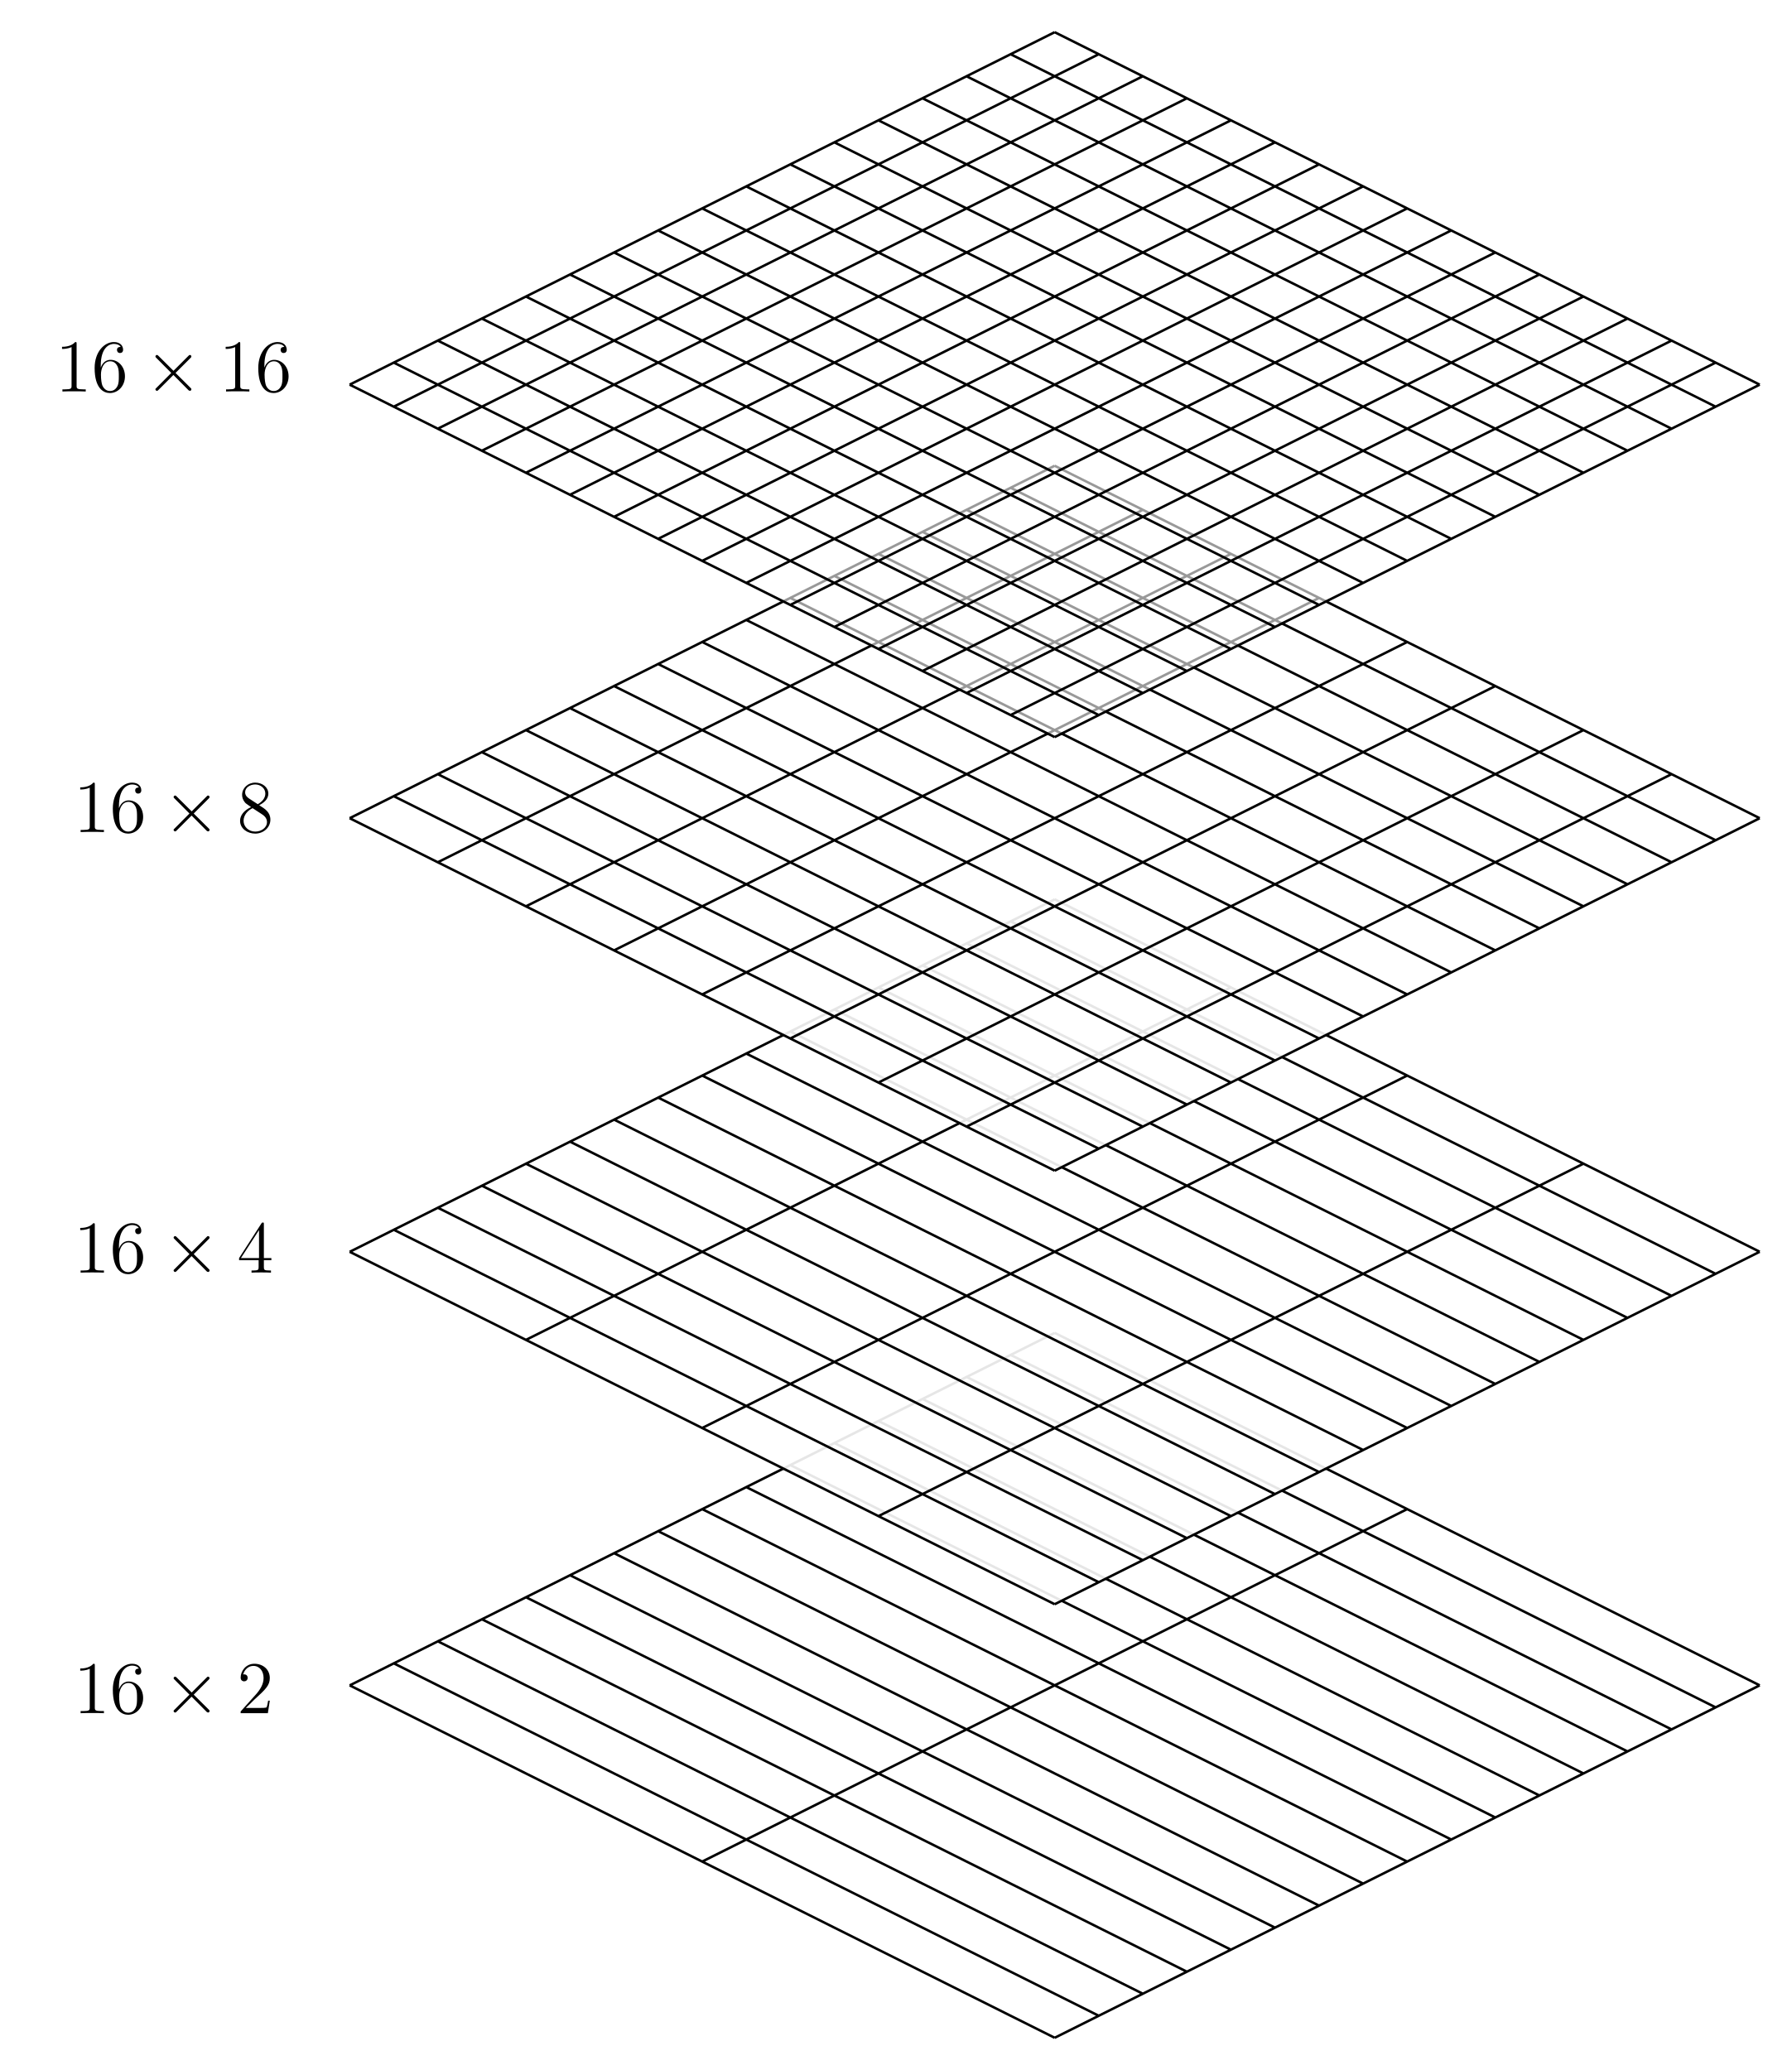
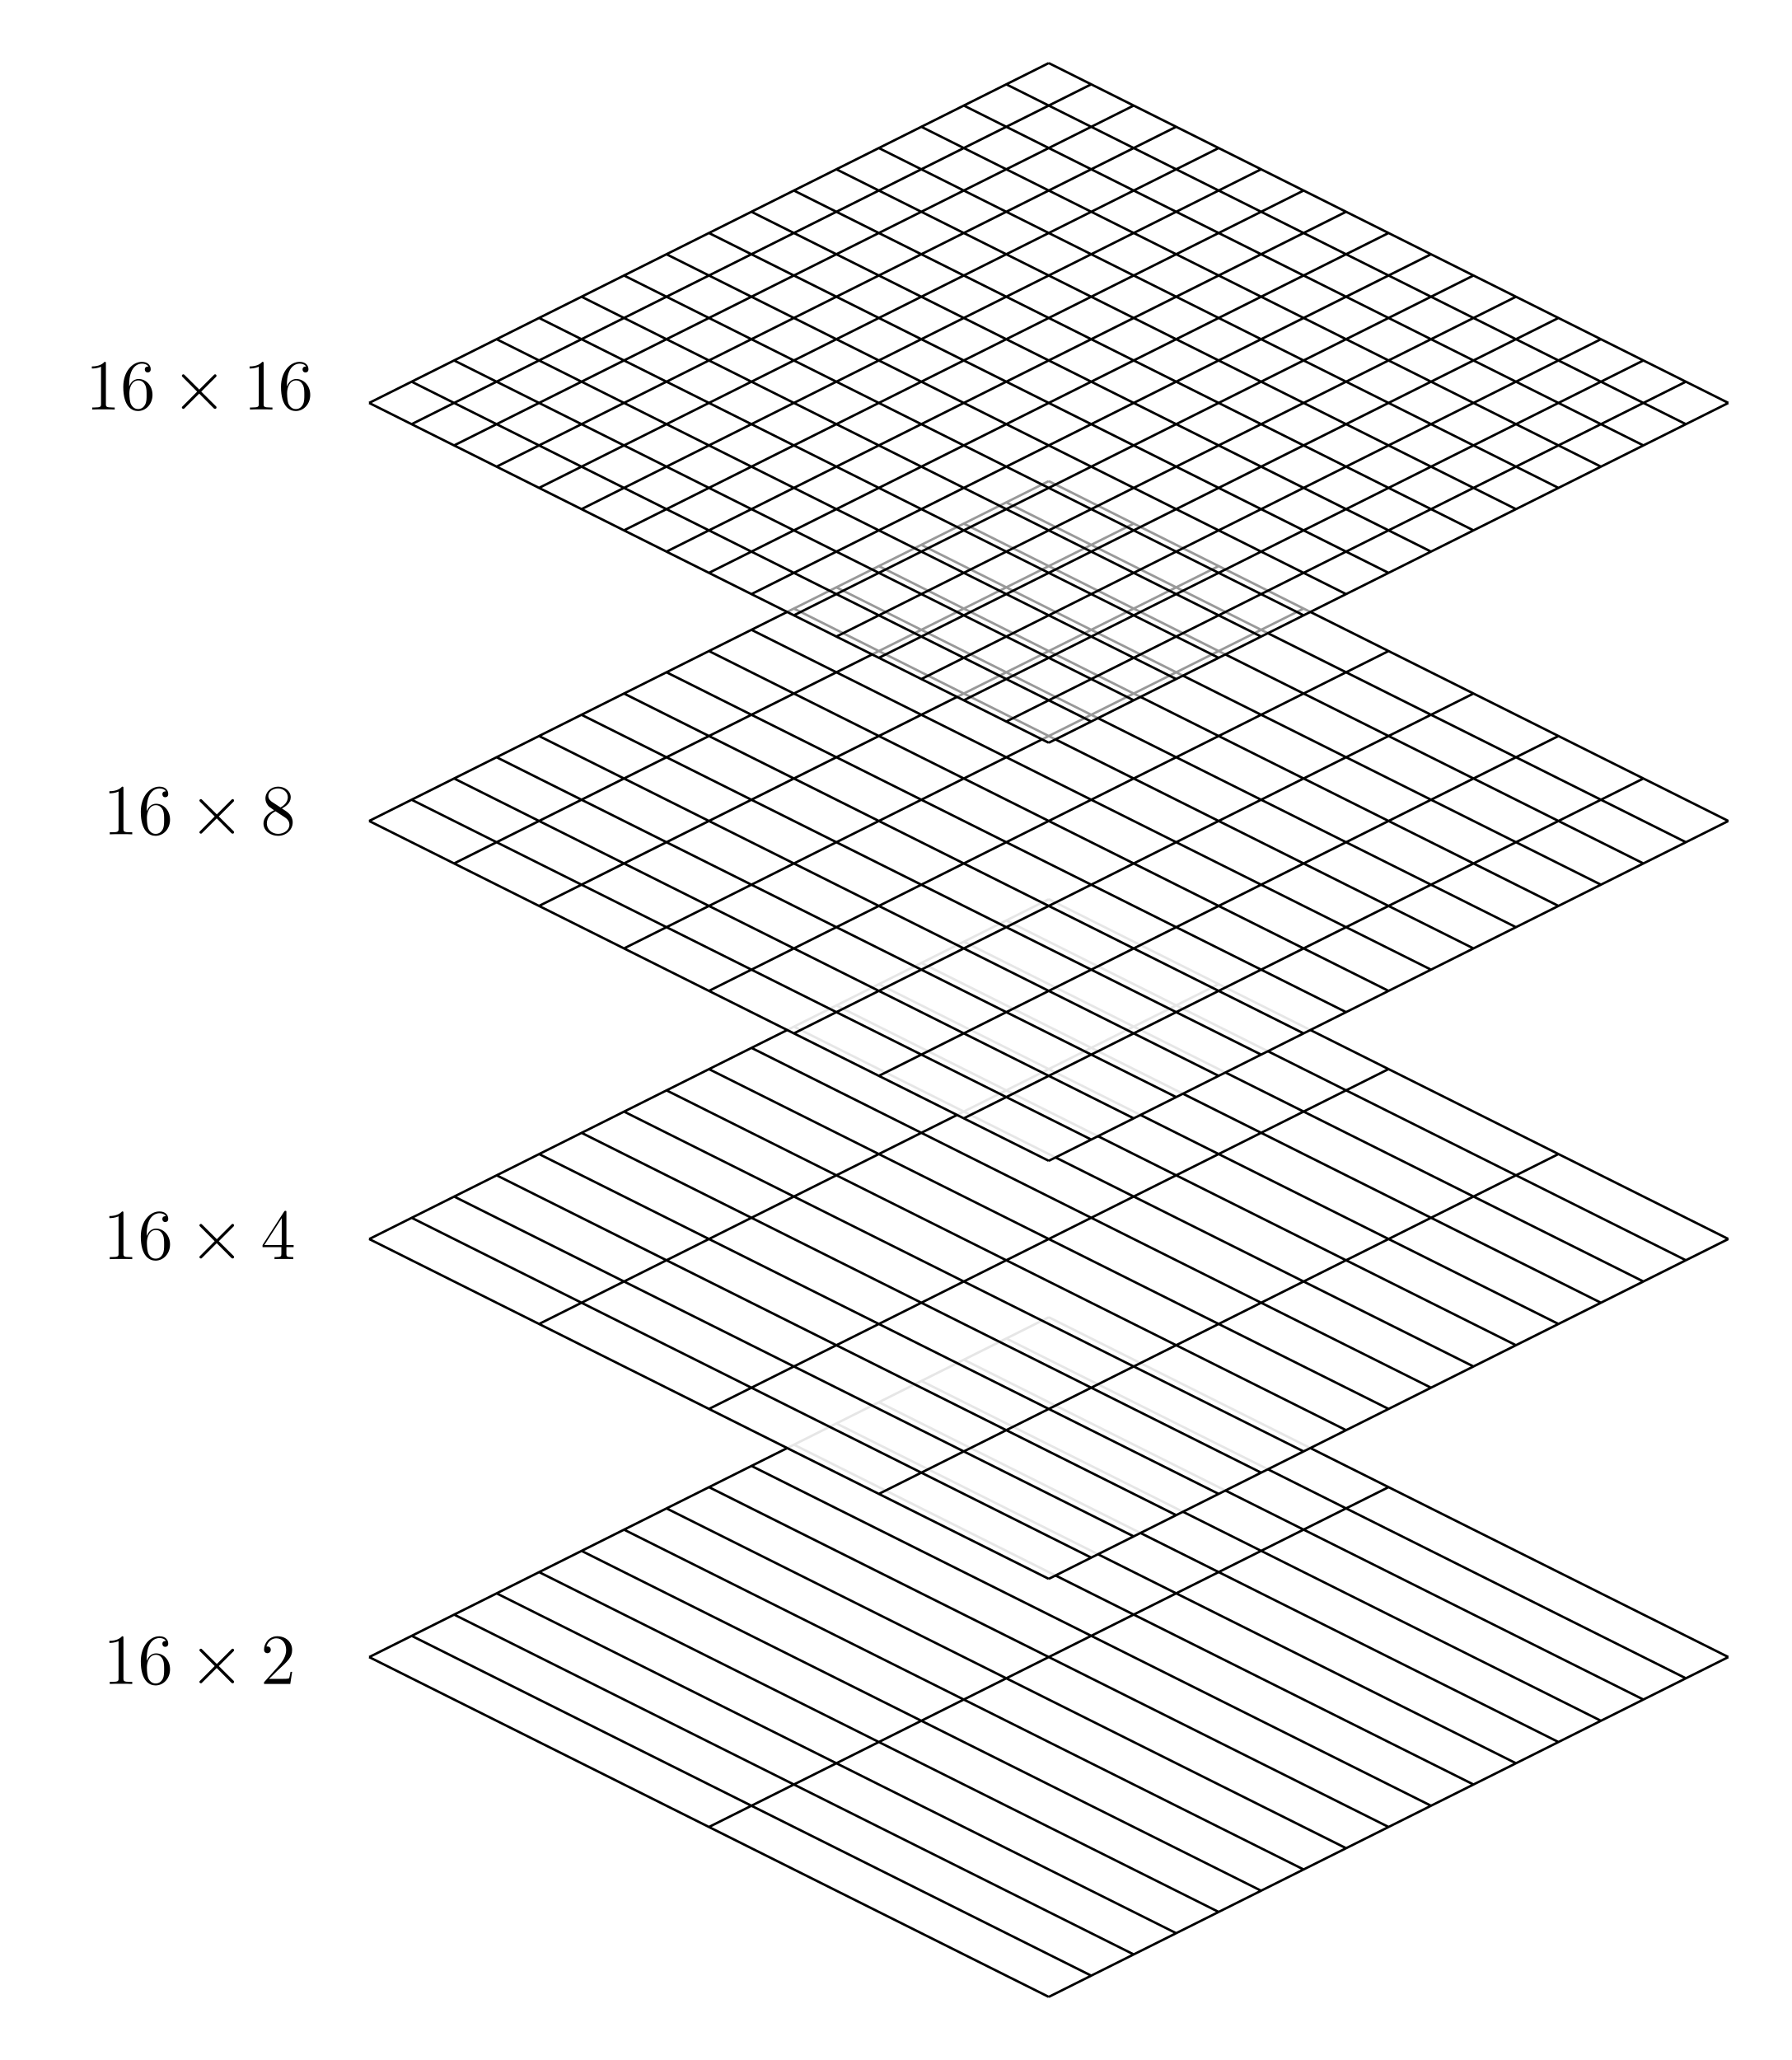
- <svg xmlns="http://www.w3.org/2000/svg" xmlns:xlink="http://www.w3.org/1999/xlink" width="288.193pt" height="332.962pt" viewBox="0 0 288.193 332.962" version="1.1">
+ <svg xmlns="http://www.w3.org/2000/svg" xmlns:xlink="http://www.w3.org/1999/xlink" width="298.887pt" height="343.656pt" viewBox="0 0 298.887 343.656" version="1.1">
  <defs>
    <g>
      <symbol overflow="visible" id="glyph0-0">
        <path style="stroke:none;" d="" />
      </symbol>
      <symbol overflow="visible" id="glyph0-1">
        <path style="stroke:none;" d="M 3.438 -7.656 C 3.438 -7.938 3.438 -7.953 3.203 -7.953 C 2.922 -7.625 2.312 -7.188 1.094 -7.188 L 1.094 -6.844 C 1.359 -6.844 1.953 -6.844 2.625 -7.141 L 2.625 -0.922 C 2.625 -0.484 2.578 -0.344 1.531 -0.344 L 1.156 -0.344 L 1.156 0 C 1.484 -0.031 2.641 -0.031 3.031 -0.031 C 3.438 -0.031 4.578 -0.031 4.906 0 L 4.906 -0.344 L 4.531 -0.344 C 3.484 -0.344 3.438 -0.484 3.438 -0.922 Z M 3.438 -7.656 " />
      </symbol>
      <symbol overflow="visible" id="glyph0-2">
        <path style="stroke:none;" d="M 1.469 -4.156 C 1.469 -7.188 2.938 -7.656 3.578 -7.656 C 4.016 -7.656 4.453 -7.531 4.672 -7.172 C 4.531 -7.172 4.078 -7.172 4.078 -6.688 C 4.078 -6.422 4.25 -6.188 4.562 -6.188 C 4.859 -6.188 5.062 -6.375 5.062 -6.719 C 5.062 -7.344 4.609 -7.953 3.578 -7.953 C 2.062 -7.953 0.484 -6.406 0.484 -3.781 C 0.484 -0.484 1.922 0.25 2.938 0.25 C 4.25 0.25 5.359 -0.891 5.359 -2.438 C 5.359 -4.031 4.25 -5.094 3.047 -5.094 C 1.984 -5.094 1.594 -4.172 1.469 -3.844 Z M 2.938 -0.078 C 2.188 -0.078 1.828 -0.734 1.719 -0.984 C 1.609 -1.297 1.5 -1.891 1.5 -2.719 C 1.5 -3.672 1.922 -4.859 3 -4.859 C 3.656 -4.859 4 -4.406 4.188 -4 C 4.375 -3.562 4.375 -2.969 4.375 -2.453 C 4.375 -1.844 4.375 -1.297 4.141 -0.844 C 3.844 -0.281 3.422 -0.078 2.938 -0.078 Z M 2.938 -0.078 " />
      </symbol>
      <symbol overflow="visible" id="glyph0-3">
        <path style="stroke:none;" d="M 5.266 -2.016 L 5 -2.016 C 4.953 -1.812 4.859 -1.141 4.75 -0.953 C 4.656 -0.844 3.984 -0.844 3.625 -0.844 L 1.406 -0.844 C 1.734 -1.125 2.469 -1.891 2.766 -2.172 C 4.594 -3.844 5.266 -4.469 5.266 -5.656 C 5.266 -7.031 4.172 -7.953 2.781 -7.953 C 1.406 -7.953 0.578 -6.766 0.578 -5.734 C 0.578 -5.125 1.109 -5.125 1.141 -5.125 C 1.406 -5.125 1.703 -5.312 1.703 -5.688 C 1.703 -6.031 1.484 -6.25 1.141 -6.25 C 1.047 -6.25 1.016 -6.25 0.984 -6.234 C 1.203 -7.047 1.859 -7.609 2.625 -7.609 C 3.641 -7.609 4.266 -6.75 4.266 -5.656 C 4.266 -4.641 3.688 -3.75 3 -2.984 L 0.578 -0.281 L 0.578 0 L 4.953 0 Z M 5.266 -2.016 " />
      </symbol>
      <symbol overflow="visible" id="glyph0-4">
        <path style="stroke:none;" d="M 4.312 -7.781 C 4.312 -8.016 4.312 -8.062 4.141 -8.062 C 4.047 -8.062 4.016 -8.062 3.922 -7.922 L 0.328 -2.344 L 0.328 -2 L 3.469 -2 L 3.469 -0.906 C 3.469 -0.469 3.438 -0.344 2.562 -0.344 L 2.328 -0.344 L 2.328 0 C 2.609 -0.031 3.547 -0.031 3.891 -0.031 C 4.219 -0.031 5.172 -0.031 5.453 0 L 5.453 -0.344 L 5.219 -0.344 C 4.344 -0.344 4.312 -0.469 4.312 -0.906 L 4.312 -2 L 5.516 -2 L 5.516 -2.344 L 4.312 -2.344 Z M 3.531 -6.844 L 3.531 -2.344 L 0.625 -2.344 Z M 3.531 -6.844 " />
      </symbol>
      <symbol overflow="visible" id="glyph0-5">
        <path style="stroke:none;" d="M 3.562 -4.312 C 4.156 -4.641 5.031 -5.188 5.031 -6.188 C 5.031 -7.234 4.031 -7.953 2.922 -7.953 C 1.75 -7.953 0.812 -7.078 0.812 -5.984 C 0.812 -5.578 0.938 -5.172 1.266 -4.766 C 1.406 -4.609 1.406 -4.609 2.25 -4.016 C 1.094 -3.484 0.484 -2.672 0.484 -1.812 C 0.484 -0.531 1.703 0.25 2.922 0.25 C 4.25 0.25 5.359 -0.734 5.359 -1.984 C 5.359 -3.203 4.5 -3.734 3.562 -4.312 Z M 1.938 -5.391 C 1.781 -5.5 1.297 -5.812 1.297 -6.391 C 1.297 -7.172 2.109 -7.656 2.922 -7.656 C 3.781 -7.656 4.547 -7.047 4.547 -6.188 C 4.547 -5.453 4.016 -4.859 3.328 -4.484 Z M 2.5 -3.844 L 3.938 -2.906 C 4.25 -2.703 4.812 -2.328 4.812 -1.609 C 4.812 -0.688 3.891 -0.078 2.922 -0.078 C 1.906 -0.078 1.047 -0.812 1.047 -1.812 C 1.047 -2.734 1.719 -3.484 2.5 -3.844 Z M 2.5 -3.844 " />
      </symbol>
      <symbol overflow="visible" id="glyph1-0">
        <path style="stroke:none;" d="" />
      </symbol>
      <symbol overflow="visible" id="glyph1-1">
        <path style="stroke:none;" d="M 4.656 -3.328 L 2.266 -5.703 C 2.109 -5.844 2.094 -5.875 2 -5.875 C 1.875 -5.875 1.75 -5.766 1.75 -5.625 C 1.75 -5.547 1.781 -5.516 1.906 -5.391 L 4.297 -2.984 L 1.906 -0.578 C 1.781 -0.453 1.75 -0.438 1.75 -0.344 C 1.75 -0.219 1.875 -0.109 2 -0.109 C 2.094 -0.109 2.109 -0.125 2.266 -0.281 L 4.641 -2.656 L 7.109 -0.172 C 7.141 -0.172 7.219 -0.109 7.297 -0.109 C 7.438 -0.109 7.531 -0.219 7.531 -0.344 C 7.531 -0.375 7.531 -0.422 7.5 -0.484 C 7.484 -0.5 5.578 -2.375 4.984 -2.984 L 7.172 -5.172 C 7.234 -5.25 7.406 -5.406 7.469 -5.469 C 7.484 -5.5 7.531 -5.547 7.531 -5.625 C 7.531 -5.766 7.438 -5.875 7.297 -5.875 C 7.203 -5.875 7.141 -5.828 7.016 -5.688 Z M 4.656 -3.328 " />
      </symbol>
    </g>
    <clipPath id="clip1">
-       <path d="M 50 208 L 288.191 208 L 288.191 332.961 L 50 332.961 Z M 50 208 " />
+       <path d="M 5 5 L 294 5 L 294 338 L 5 338 Z M 5 5 " />
    </clipPath>
    <clipPath id="clip2">
-       <path d="M 50 139 L 288.191 139 L 288.191 264 L 50 264 Z M 50 139 " />
+       <path d="M 5.18 334.492 L 5.18 9.164 C 5.18 6.961 6.965 5.176 9.164 5.176 L 289.723 5.176 C 291.922 5.176 293.707 6.961 293.707 9.164 L 293.707 334.492 C 293.707 336.691 291.922 338.477 289.723 338.477 L 9.164 338.477 C 6.965 338.477 5.18 336.691 5.18 334.492 Z M 5.18 334.492 " />
    </clipPath>
+     <linearGradient id="linear0" gradientUnits="userSpaceOnUse" x1="0" y1="25.003" x2="0" y2="74.997" gradientTransform="matrix(5.77129,0,0,-6.66678,-139.1211,505.1657)">
+       <stop offset="0" style="stop-color:rgb(100%,100%,100%);stop-opacity:1;" />
+       <stop offset="0.5" style="stop-color:rgb(100%,100%,100%);stop-opacity:1;" />
+       <stop offset="1" style="stop-color:rgb(100%,100%,100%);stop-opacity:1;" />
+     </linearGradient>
    <clipPath id="clip3">
-       <path d="M 50 69 L 288.191 69 L 288.191 194 L 50 194 Z M 50 69 " />
-     </clipPath>
-     <clipPath id="clip4">
-       <path d="M 50 0 L 288.191 0 L 288.191 125 L 50 125 Z M 50 0 " />
+       <path d="M 0 0 L 298.887 0 L 298.887 343.656 L 0 343.656 Z M 0 0 " />
    </clipPath>
  </defs>
-   <g id="surface1">
-     <g style="fill:rgb(0%,0%,0%);fill-opacity:1;">
-       <use xlink:href="#glyph0-1" x="11.809" y="275.57" />
-       <use xlink:href="#glyph0-2" x="17.662" y="275.57" />
+   <g id="surface16">
+     <g clip-path="url(#clip1)" clip-rule="nonzero">
+       <g clip-path="url(#clip2)" clip-rule="nonzero">
+         <path style=" stroke:none;fill-rule:nonzero;fill:url(#linear0);" d="M 5.18 338.477 L 5.18 5.176 L 293.707 5.176 L 293.707 338.477 Z M 5.18 338.477 " />
+       </g>
+     </g>
+     <g clip-path="url(#clip3)" clip-rule="nonzero">
+       <path style="fill:none;stroke-width:0.399;stroke-linecap:butt;stroke-linejoin:miter;stroke:rgb(100%,100%,100%);stroke-opacity:1;stroke-miterlimit:10;" d="M -169.794 -71.102 L -169.794 254.226 C -169.794 256.429 -168.009 258.214 -165.81 258.214 L 114.749 258.214 C 116.948 258.214 118.733 256.429 118.733 254.226 L 118.733 -71.102 C 118.733 -73.301 116.948 -75.087 114.749 -75.087 L -165.81 -75.087 C -168.009 -75.087 -169.794 -73.301 -169.794 -71.102 Z M -169.794 -71.102 " transform="matrix(1,0,0,-1,174.974,263.39)" />
    </g>
    <g style="fill:rgb(0%,0%,0%);fill-opacity:1;">
-       <use xlink:href="#glyph1-1" x="26.172" y="275.57" />
+       <use xlink:href="#glyph0-1" x="17.156" y="280.918" />
+       <use xlink:href="#glyph0-2" x="23.009" y="280.918" />
    </g>
    <g style="fill:rgb(0%,0%,0%);fill-opacity:1;">
-       <use xlink:href="#glyph0-3" x="38.127" y="275.57" />
-     </g>
-     <path style=" stroke:none;fill-rule:nonzero;fill:rgb(100%,100%,100%);fill-opacity:0.9;" d="M 169.629 327.781 L 56.238 271.09 L 169.629 214.395 L 283.016 271.09 Z M 169.629 327.781 " />
-     <g clip-path="url(#clip1)" clip-rule="nonzero">
-       <path style="fill:none;stroke-width:0.399;stroke-linecap:butt;stroke-linejoin:miter;stroke:rgb(0%,0%,0%);stroke-opacity:1;stroke-miterlimit:10;" d="M 0.002 -69.738 L 113.389 -13.047 M -56.693 -41.395 L 56.693 15.301 M -113.377 -13.051 L 0.01 43.645 M 0.002 -69.738 L -113.389 -13.047 M 7.088 -66.195 L -106.299 -9.504 M 14.174 -62.652 L -99.213 -5.961 M 21.26 -59.109 L -92.127 -2.414 M 28.346 -55.566 L -85.041 1.129 M 35.432 -52.023 L -77.955 4.672 M 42.521 -48.48 L -70.865 8.215 M 49.607 -44.937 L -63.779 11.758 M 56.693 -41.395 L -56.693 15.301 M 63.779 -37.848 L -49.607 18.844 M 70.865 -34.305 L -42.522 22.387 M 77.955 -30.762 L -35.432 25.93 M 85.041 -27.219 L -28.346 29.473 M 92.127 -23.676 L -21.26 33.02 M 99.213 -20.133 L -14.174 36.563 M 106.299 -16.59 L -7.088 40.105 M 113.389 -13.047 L -0.002 43.648 " transform="matrix(1,0,0,-1,169.627,258.043)" />
+       <use xlink:href="#glyph1-1" x="31.519" y="280.918" />
    </g>
    <g style="fill:rgb(0%,0%,0%);fill-opacity:1;">
-       <use xlink:href="#glyph0-1" x="11.809" y="204.704" />
-       <use xlink:href="#glyph0-2" x="17.662" y="204.704" />
+       <use xlink:href="#glyph0-3" x="43.474" y="280.918" />
+     </g>
+     <path style=" stroke:none;fill-rule:nonzero;fill:rgb(100%,100%,100%);fill-opacity:0.9;" d="M 174.973 333.129 L 61.586 276.438 L 174.973 219.742 L 288.359 276.438 Z M 174.973 333.129 " />
+     <path style="fill:none;stroke-width:0.399;stroke-linecap:butt;stroke-linejoin:miter;stroke:rgb(0%,0%,0%);stroke-opacity:1;stroke-miterlimit:10;" d="M -0.001 -69.739 L 113.385 -13.047 M -56.693 -41.391 L 56.694 15.3 M -113.376 -13.051 L 0.01 43.644 M -0.001 -69.739 L -113.388 -13.047 M 7.088 -66.196 L -106.302 -9.501 M 14.174 -62.653 L -99.212 -5.958 M 21.26 -59.11 L -92.126 -2.415 M 28.346 -55.567 L -85.04 1.128 M 35.432 -52.024 L -77.954 4.671 M 42.518 -48.481 L -70.869 8.214 M 49.608 -44.934 L -63.779 11.757 M 56.694 -41.391 L -56.693 15.3 M 63.78 -37.848 L -49.607 18.843 M 70.866 -34.305 L -42.521 22.386 M 77.952 -30.762 L -35.435 25.933 M 85.042 -27.219 L -28.345 29.476 M 92.128 -23.676 L -21.259 33.019 M 99.213 -20.133 L -14.173 36.562 M 106.299 -16.59 L -7.087 40.105 M 113.385 -13.047 L -0.001 43.648 " transform="matrix(1,0,0,-1,174.974,263.39)" />
+     <g style="fill:rgb(0%,0%,0%);fill-opacity:1;">
+       <use xlink:href="#glyph0-1" x="17.156" y="210.052" />
+       <use xlink:href="#glyph0-2" x="23.009" y="210.052" />
    </g>
    <g style="fill:rgb(0%,0%,0%);fill-opacity:1;">
-       <use xlink:href="#glyph1-1" x="26.172" y="204.704" />
+       <use xlink:href="#glyph1-1" x="31.519" y="210.052" />
    </g>
    <g style="fill:rgb(0%,0%,0%);fill-opacity:1;">
-       <use xlink:href="#glyph0-4" x="38.127" y="204.704" />
+       <use xlink:href="#glyph0-4" x="43.474" y="210.052" />
    </g>
-     <path style=" stroke:none;fill-rule:nonzero;fill:rgb(100%,100%,100%);fill-opacity:0.9;" d="M 169.629 258.043 L 56.238 201.348 L 169.629 144.656 L 283.016 201.348 Z M 169.629 258.043 " />
-     <g clip-path="url(#clip2)" clip-rule="nonzero">
-       <path style="fill:none;stroke-width:0.399;stroke-linecap:butt;stroke-linejoin:miter;stroke:rgb(0%,0%,0%);stroke-opacity:1;stroke-miterlimit:10;" d="M 0.002 0 L 113.389 56.695 M -28.346 14.172 L 85.041 70.867 M -56.693 28.348 L 56.693 85.039 M -85.041 42.52 L 28.346 99.215 M -113.377 56.688 L 0.01 113.383 M 0.002 0 L -113.389 56.695 M 7.088 3.543 L -106.299 60.238 M 14.174 7.086 L -99.213 63.781 M 21.26 10.629 L -92.127 67.324 M 28.346 14.172 L -85.041 70.867 M 35.432 17.715 L -77.955 74.41 M 42.521 21.262 L -70.865 77.953 M 49.607 24.805 L -63.779 81.496 M 56.693 28.348 L -56.693 85.039 M 63.779 31.891 L -49.607 88.582 M 70.865 35.434 L -42.522 92.129 M 77.955 38.977 L -35.432 95.672 M 85.041 42.52 L -28.346 99.215 M 92.127 46.063 L -21.26 102.758 M 99.213 49.605 L -14.174 106.301 M 106.299 53.148 L -7.088 109.844 M 113.389 56.695 L -0.002 113.387 " transform="matrix(1,0,0,-1,169.627,258.043)" />
+     <path style=" stroke:none;fill-rule:nonzero;fill:rgb(100%,100%,100%);fill-opacity:0.9;" d="M 174.973 263.391 L 61.586 206.695 L 174.973 150.004 L 288.359 206.695 Z M 174.973 263.391 " />
+     <path style="fill:none;stroke-width:0.399;stroke-linecap:butt;stroke-linejoin:miter;stroke:rgb(0%,0%,0%);stroke-opacity:1;stroke-miterlimit:10;" d="M -0.001 -0.001 L 113.385 56.695 M -28.345 14.175 L 85.042 70.867 M -56.693 28.347 L 56.694 85.042 M -85.04 42.519 L 28.346 99.214 M -113.376 56.687 L 0.01 113.382 M -0.001 -0.001 L -113.388 56.695 M 7.088 3.542 L -106.302 60.238 M 14.174 7.085 L -99.212 63.781 M 21.26 10.628 L -92.126 67.324 M 28.346 14.175 L -85.04 70.867 M 35.432 17.718 L -77.954 74.41 M 42.518 21.261 L -70.869 77.953 M 49.608 24.804 L -63.779 81.495 M 56.694 28.347 L -56.693 85.038 M 63.78 31.89 L -49.607 88.585 M 70.866 35.433 L -42.521 92.128 M 77.952 38.976 L -35.435 95.671 M 85.042 42.519 L -28.345 99.214 M 92.128 46.062 L -21.259 102.757 M 99.213 49.609 L -14.173 106.3 M 106.299 53.152 L -7.087 109.843 M 113.385 56.695 L -0.001 113.386 " transform="matrix(1,0,0,-1,174.974,263.39)" />
+     <g style="fill:rgb(0%,0%,0%);fill-opacity:1;">
+       <use xlink:href="#glyph0-1" x="17.156" y="139.185" />
+       <use xlink:href="#glyph0-2" x="23.009" y="139.185" />
    </g>
    <g style="fill:rgb(0%,0%,0%);fill-opacity:1;">
-       <use xlink:href="#glyph0-1" x="11.809" y="133.838" />
-       <use xlink:href="#glyph0-2" x="17.662" y="133.838" />
+       <use xlink:href="#glyph1-1" x="31.519" y="139.185" />
    </g>
    <g style="fill:rgb(0%,0%,0%);fill-opacity:1;">
-       <use xlink:href="#glyph1-1" x="26.172" y="133.838" />
+       <use xlink:href="#glyph0-5" x="43.474" y="139.185" />
+     </g>
+     <path style=" stroke:none;fill-rule:nonzero;fill:rgb(100%,100%,100%);fill-opacity:0.9;" d="M 174.973 193.652 L 61.586 136.957 L 174.973 80.262 L 288.359 136.957 Z M 174.973 193.652 " />
+     <path style="fill:none;stroke-width:0.399;stroke-linecap:butt;stroke-linejoin:miter;stroke:rgb(0%,0%,0%);stroke-opacity:1;stroke-miterlimit:10;" d="M -0.001 69.738 L 113.385 126.433 M -14.173 76.828 L 99.213 133.519 M -28.345 83.913 L 85.042 140.605 M -42.521 90.999 L 70.866 147.695 M -56.693 98.085 L 56.694 154.781 M -70.869 105.171 L 42.522 161.867 M -85.04 112.261 L 28.346 168.952 M -99.212 119.347 L 14.174 176.038 M -113.388 126.433 L -0.001 183.128 M -0.001 69.738 L -113.388 126.433 M 7.088 73.285 L -106.302 129.976 M 14.174 76.828 L -99.212 133.519 M 21.26 80.37 L -92.126 137.062 M 28.346 83.913 L -85.04 140.605 M 35.432 87.456 L -77.954 144.148 M 42.518 90.999 L -70.869 147.695 M 49.608 94.542 L -63.779 151.238 M 56.694 98.085 L -56.693 154.781 M 63.78 101.628 L -49.607 158.324 M 70.866 105.171 L -42.521 161.867 M 77.952 108.714 L -35.435 165.41 M 85.042 112.261 L -28.345 168.952 M 92.128 115.804 L -21.259 172.495 M 99.213 119.347 L -14.173 176.038 M 106.299 122.89 L -7.087 179.581 M 113.385 126.433 L -0.001 183.128 " transform="matrix(1,0,0,-1,174.974,263.39)" />
+     <g style="fill:rgb(0%,0%,0%);fill-opacity:1;">
+       <use xlink:href="#glyph0-1" x="14.23" y="68.319" />
+       <use xlink:href="#glyph0-2" x="20.083" y="68.319" />
    </g>
    <g style="fill:rgb(0%,0%,0%);fill-opacity:1;">
-       <use xlink:href="#glyph0-5" x="38.127" y="133.838" />
-     </g>
-     <path style=" stroke:none;fill-rule:nonzero;fill:rgb(100%,100%,100%);fill-opacity:0.9;" d="M 169.629 188.305 L 56.238 131.609 L 169.629 74.918 L 283.016 131.609 Z M 169.629 188.305 " />
-     <g clip-path="url(#clip3)" clip-rule="nonzero">
-       <path style="fill:none;stroke-width:0.399;stroke-linecap:butt;stroke-linejoin:miter;stroke:rgb(0%,0%,0%);stroke-opacity:1;stroke-miterlimit:10;" d="M 0.002 69.738 L 113.389 126.434 M -14.174 76.824 L 99.213 133.52 M -28.346 83.914 L 85.041 140.606 M -42.522 91 L 70.865 147.691 M -56.693 98.086 L 56.693 154.781 M -70.865 105.172 L 42.521 161.867 M -85.041 112.258 L 28.346 168.953 M -99.213 119.348 L 14.174 176.039 M -113.389 126.434 L 0.002 183.125 M 0.002 69.738 L -113.389 126.434 M 7.088 73.281 L -106.299 129.977 M 14.174 76.824 L -99.213 133.52 M 21.26 80.371 L -92.127 137.063 M 28.346 83.914 L -85.041 140.606 M 35.432 87.457 L -77.955 144.148 M 42.521 91 L -70.865 147.691 M 49.607 94.543 L -63.779 151.238 M 56.693 98.086 L -56.693 154.781 M 63.779 101.629 L -49.607 158.324 M 70.865 105.172 L -42.522 161.867 M 77.955 108.715 L -35.432 165.41 M 85.041 112.258 L -28.346 168.953 M 92.127 115.805 L -21.26 172.496 M 99.213 119.348 L -14.174 176.039 M 106.299 122.891 L -7.088 179.582 M 113.389 126.434 L -0.002 183.125 " transform="matrix(1,0,0,-1,169.627,258.043)" />
+       <use xlink:href="#glyph1-1" x="28.592" y="68.319" />
    </g>
    <g style="fill:rgb(0%,0%,0%);fill-opacity:1;">
-       <use xlink:href="#glyph0-1" x="8.883" y="62.972" />
-       <use xlink:href="#glyph0-2" x="14.736" y="62.972" />
+       <use xlink:href="#glyph0-1" x="40.547" y="68.319" />
+       <use xlink:href="#glyph0-2" x="46.4" y="68.319" />
    </g>
-     <g style="fill:rgb(0%,0%,0%);fill-opacity:1;">
-       <use xlink:href="#glyph1-1" x="23.246" y="62.972" />
-     </g>
-     <g style="fill:rgb(0%,0%,0%);fill-opacity:1;">
-       <use xlink:href="#glyph0-1" x="35.201" y="62.972" />
-       <use xlink:href="#glyph0-2" x="41.054" y="62.972" />
-     </g>
-     <path style=" stroke:none;fill-rule:nonzero;fill:rgb(100%,100%,100%);fill-opacity:0.6;" d="M 169.629 118.562 L 56.238 61.871 L 169.629 5.176 L 283.016 61.871 Z M 169.629 118.562 " />
-     <g clip-path="url(#clip4)" clip-rule="nonzero">
-       <path style="fill:none;stroke-width:0.399;stroke-linecap:butt;stroke-linejoin:miter;stroke:rgb(0%,0%,0%);stroke-opacity:1;stroke-miterlimit:10;" d="M 0.002 139.481 L 113.389 196.172 M -7.088 143.023 L 106.299 199.715 M -14.174 146.566 L 99.213 203.258 M -21.26 150.109 L 92.127 206.801 M -28.346 153.652 L 85.041 210.348 M -35.432 157.195 L 77.955 213.891 M -42.522 160.738 L 70.865 217.434 M -49.607 164.281 L 63.779 220.977 M -56.693 167.824 L 56.693 224.52 M -63.779 171.367 L 49.607 228.063 M -70.865 174.914 L 42.521 231.606 M -77.955 178.457 L 35.435 235.148 M -85.041 182 L 28.346 238.691 M -92.127 185.543 L 21.26 242.234 M -99.213 189.086 L 14.174 245.777 M -106.299 192.629 L 7.088 249.324 M -113.389 196.172 L 0.002 252.867 M 0.002 139.481 L -113.389 196.172 M 7.088 143.023 L -106.299 199.715 M 14.174 146.566 L -99.213 203.258 M 21.26 150.109 L -92.127 206.801 M 28.346 153.652 L -85.041 210.348 M 35.432 157.195 L -77.955 213.891 M 42.521 160.738 L -70.865 217.434 M 49.607 164.281 L -63.779 220.977 M 56.693 167.824 L -56.693 224.52 M 63.779 171.367 L -49.607 228.063 M 70.865 174.914 L -42.522 231.606 M 77.955 178.457 L -35.432 235.148 M 85.041 182 L -28.346 238.691 M 92.127 185.543 L -21.26 242.234 M 99.213 189.086 L -14.174 245.777 M 106.299 192.629 L -7.088 249.324 M 113.389 196.172 L -0.002 252.867 " transform="matrix(1,0,0,-1,169.627,258.043)" />
-     </g>
+     <path style=" stroke:none;fill-rule:nonzero;fill:rgb(100%,100%,100%);fill-opacity:0.6;" d="M 174.973 123.91 L 61.586 67.219 L 174.973 10.523 L 288.359 67.219 Z M 174.973 123.91 " />
+     <path style="fill:none;stroke-width:0.399;stroke-linecap:butt;stroke-linejoin:miter;stroke:rgb(0%,0%,0%);stroke-opacity:1;stroke-miterlimit:10;" d="M -0.001 139.48 L 113.385 196.171 M -7.087 143.023 L 106.299 199.714 M -14.173 146.566 L 99.213 203.257 M -21.259 150.109 L 92.128 206.804 M -28.345 153.652 L 85.042 210.347 M -35.435 157.195 L 77.956 213.89 M -42.521 160.738 L 70.866 217.433 M -49.607 164.281 L 63.78 220.976 M -56.693 167.824 L 56.694 224.519 M -63.779 171.37 L 49.608 228.062 M -70.869 174.913 L 42.522 231.605 M -77.954 178.456 L 35.432 235.148 M -85.04 181.999 L 28.346 238.691 M -92.126 185.542 L 21.26 242.238 M -99.212 189.085 L 14.174 245.781 M -106.302 192.628 L 7.088 249.324 M -113.388 196.171 L -0.001 252.867 M -0.001 139.48 L -113.388 196.171 M 7.088 143.023 L -106.302 199.714 M 14.174 146.566 L -99.212 203.257 M 21.26 150.109 L -92.126 206.804 M 28.346 153.652 L -85.04 210.347 M 35.432 157.195 L -77.954 213.89 M 42.518 160.738 L -70.869 217.433 M 49.608 164.281 L -63.779 220.976 M 56.694 167.824 L -56.693 224.519 M 63.78 171.37 L -49.607 228.062 M 70.866 174.913 L -42.521 231.605 M 77.952 178.456 L -35.435 235.148 M 85.042 181.999 L -28.345 238.691 M 92.128 185.542 L -21.259 242.238 M 99.213 189.085 L -14.173 245.781 M 106.299 192.628 L -7.087 249.324 M 113.385 196.171 L -0.001 252.867 " transform="matrix(1,0,0,-1,174.974,263.39)" />
  </g>
</svg>
